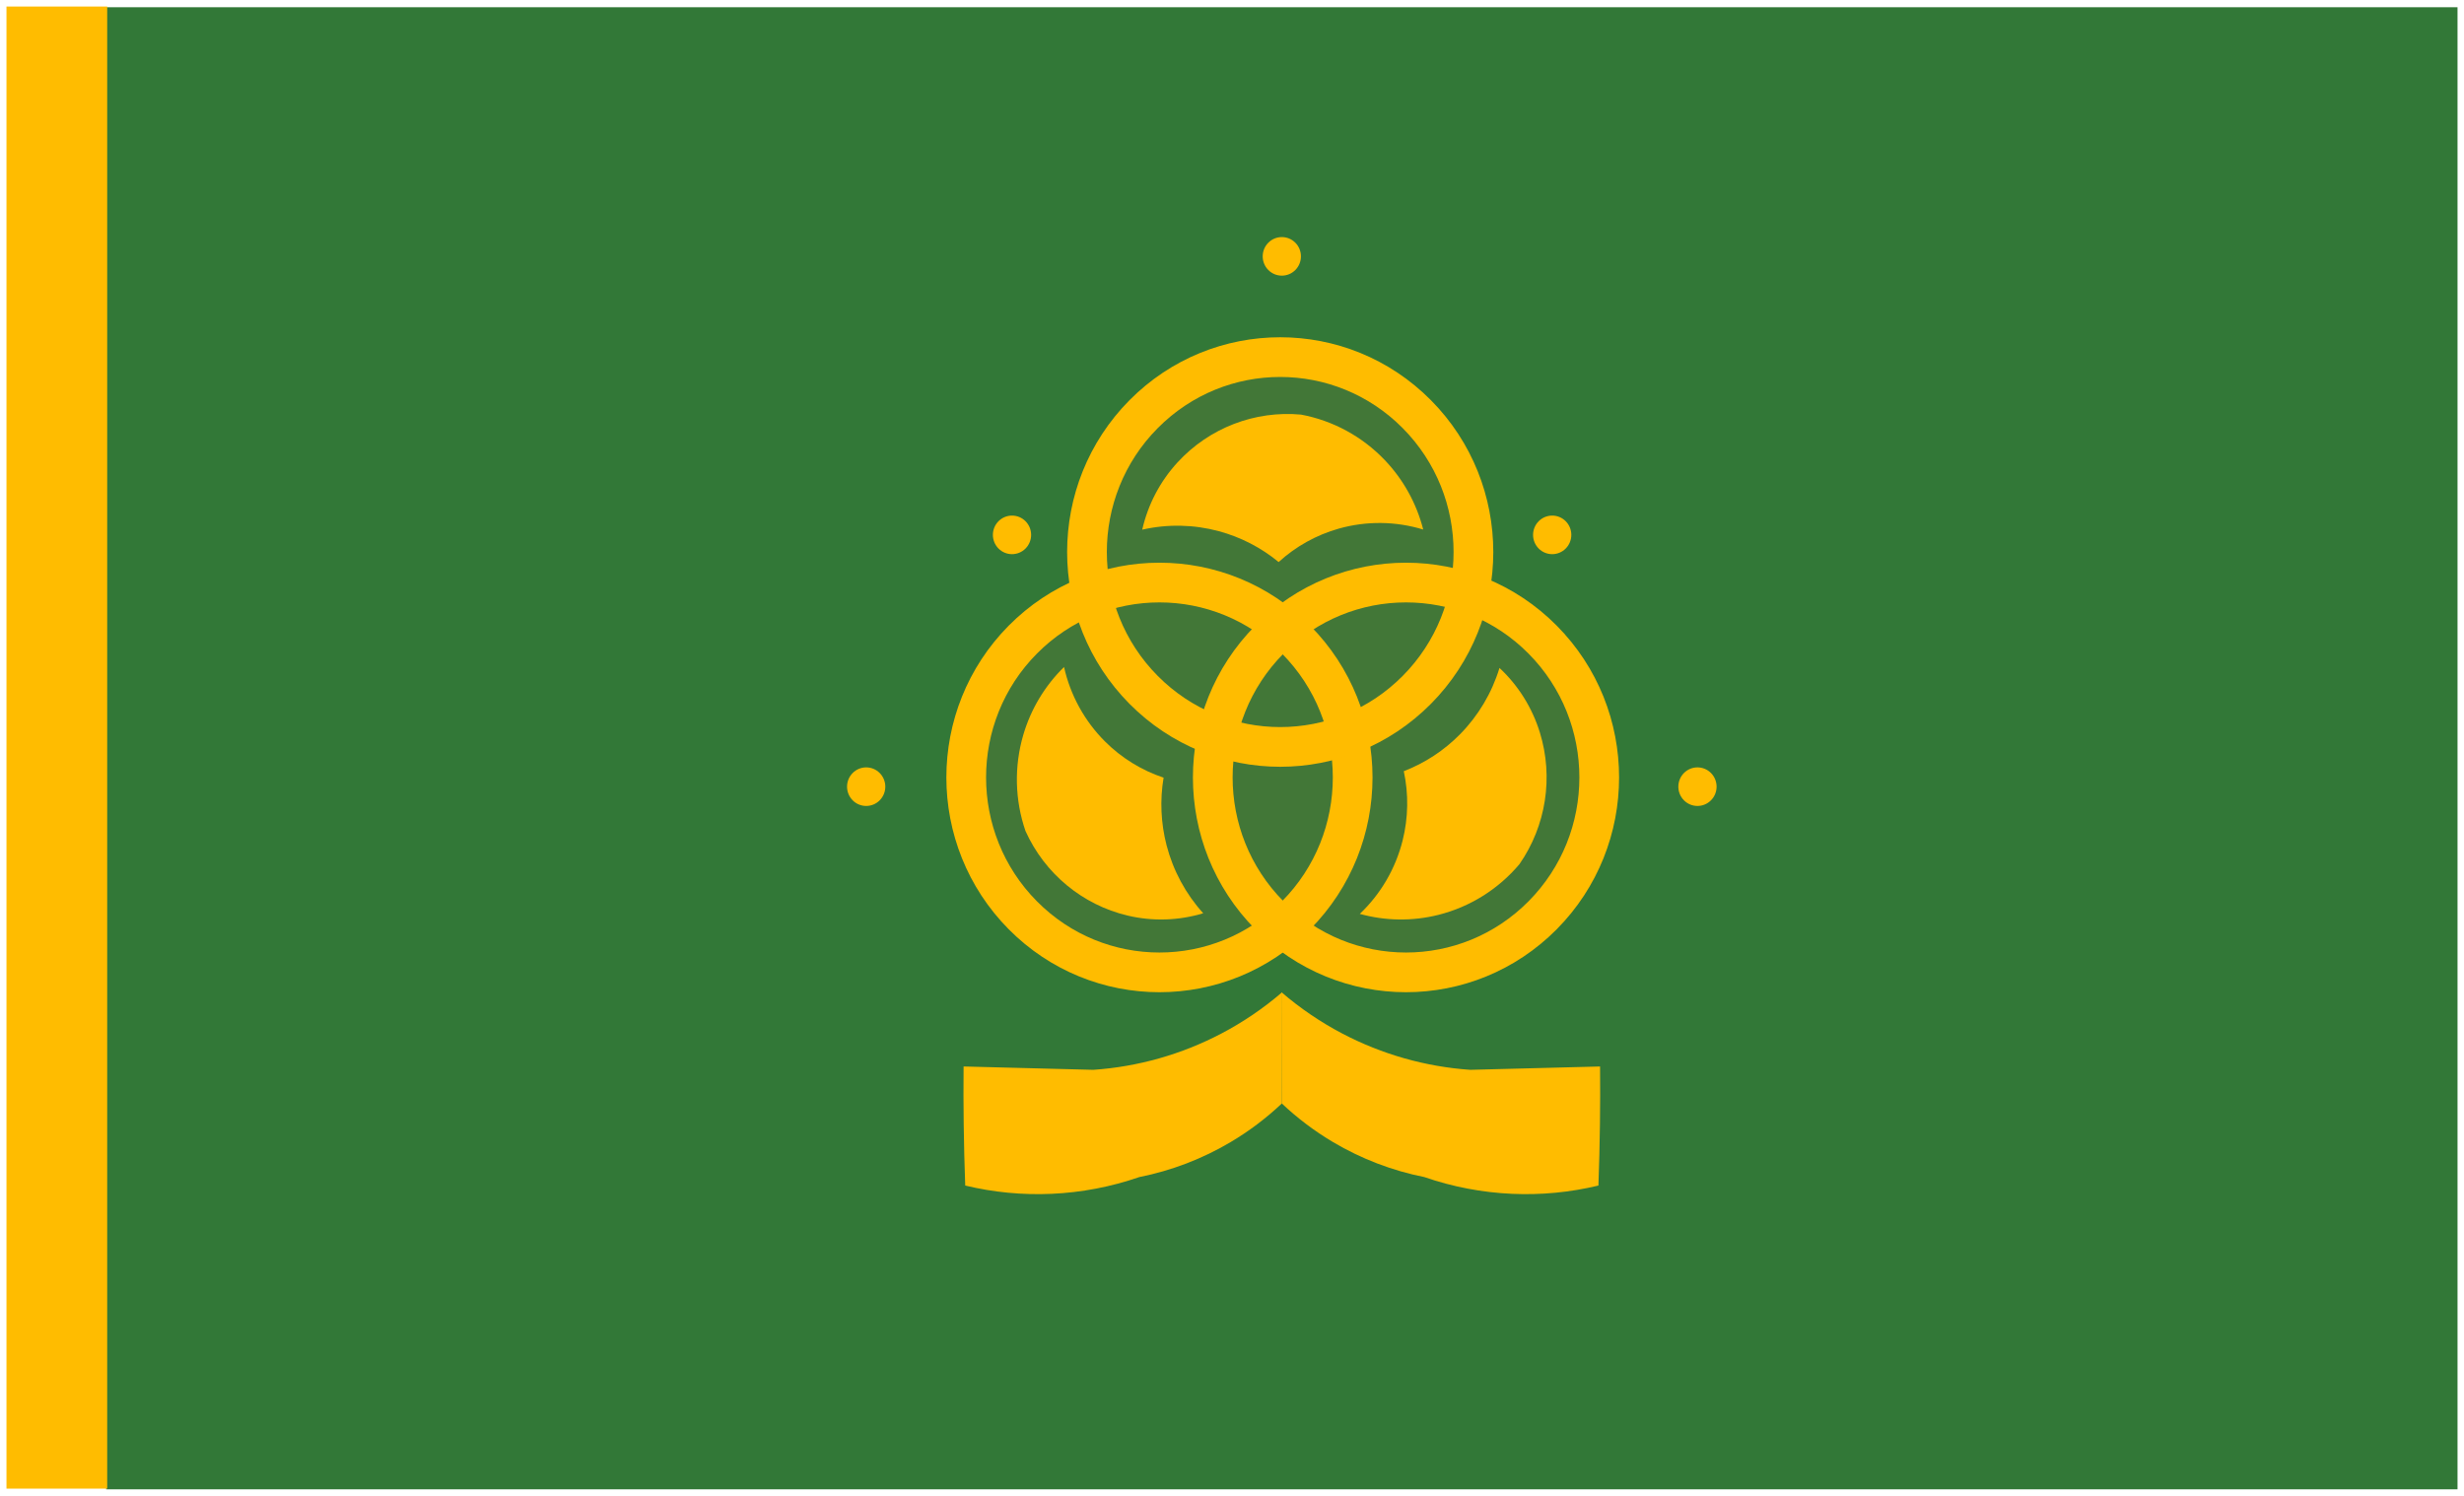
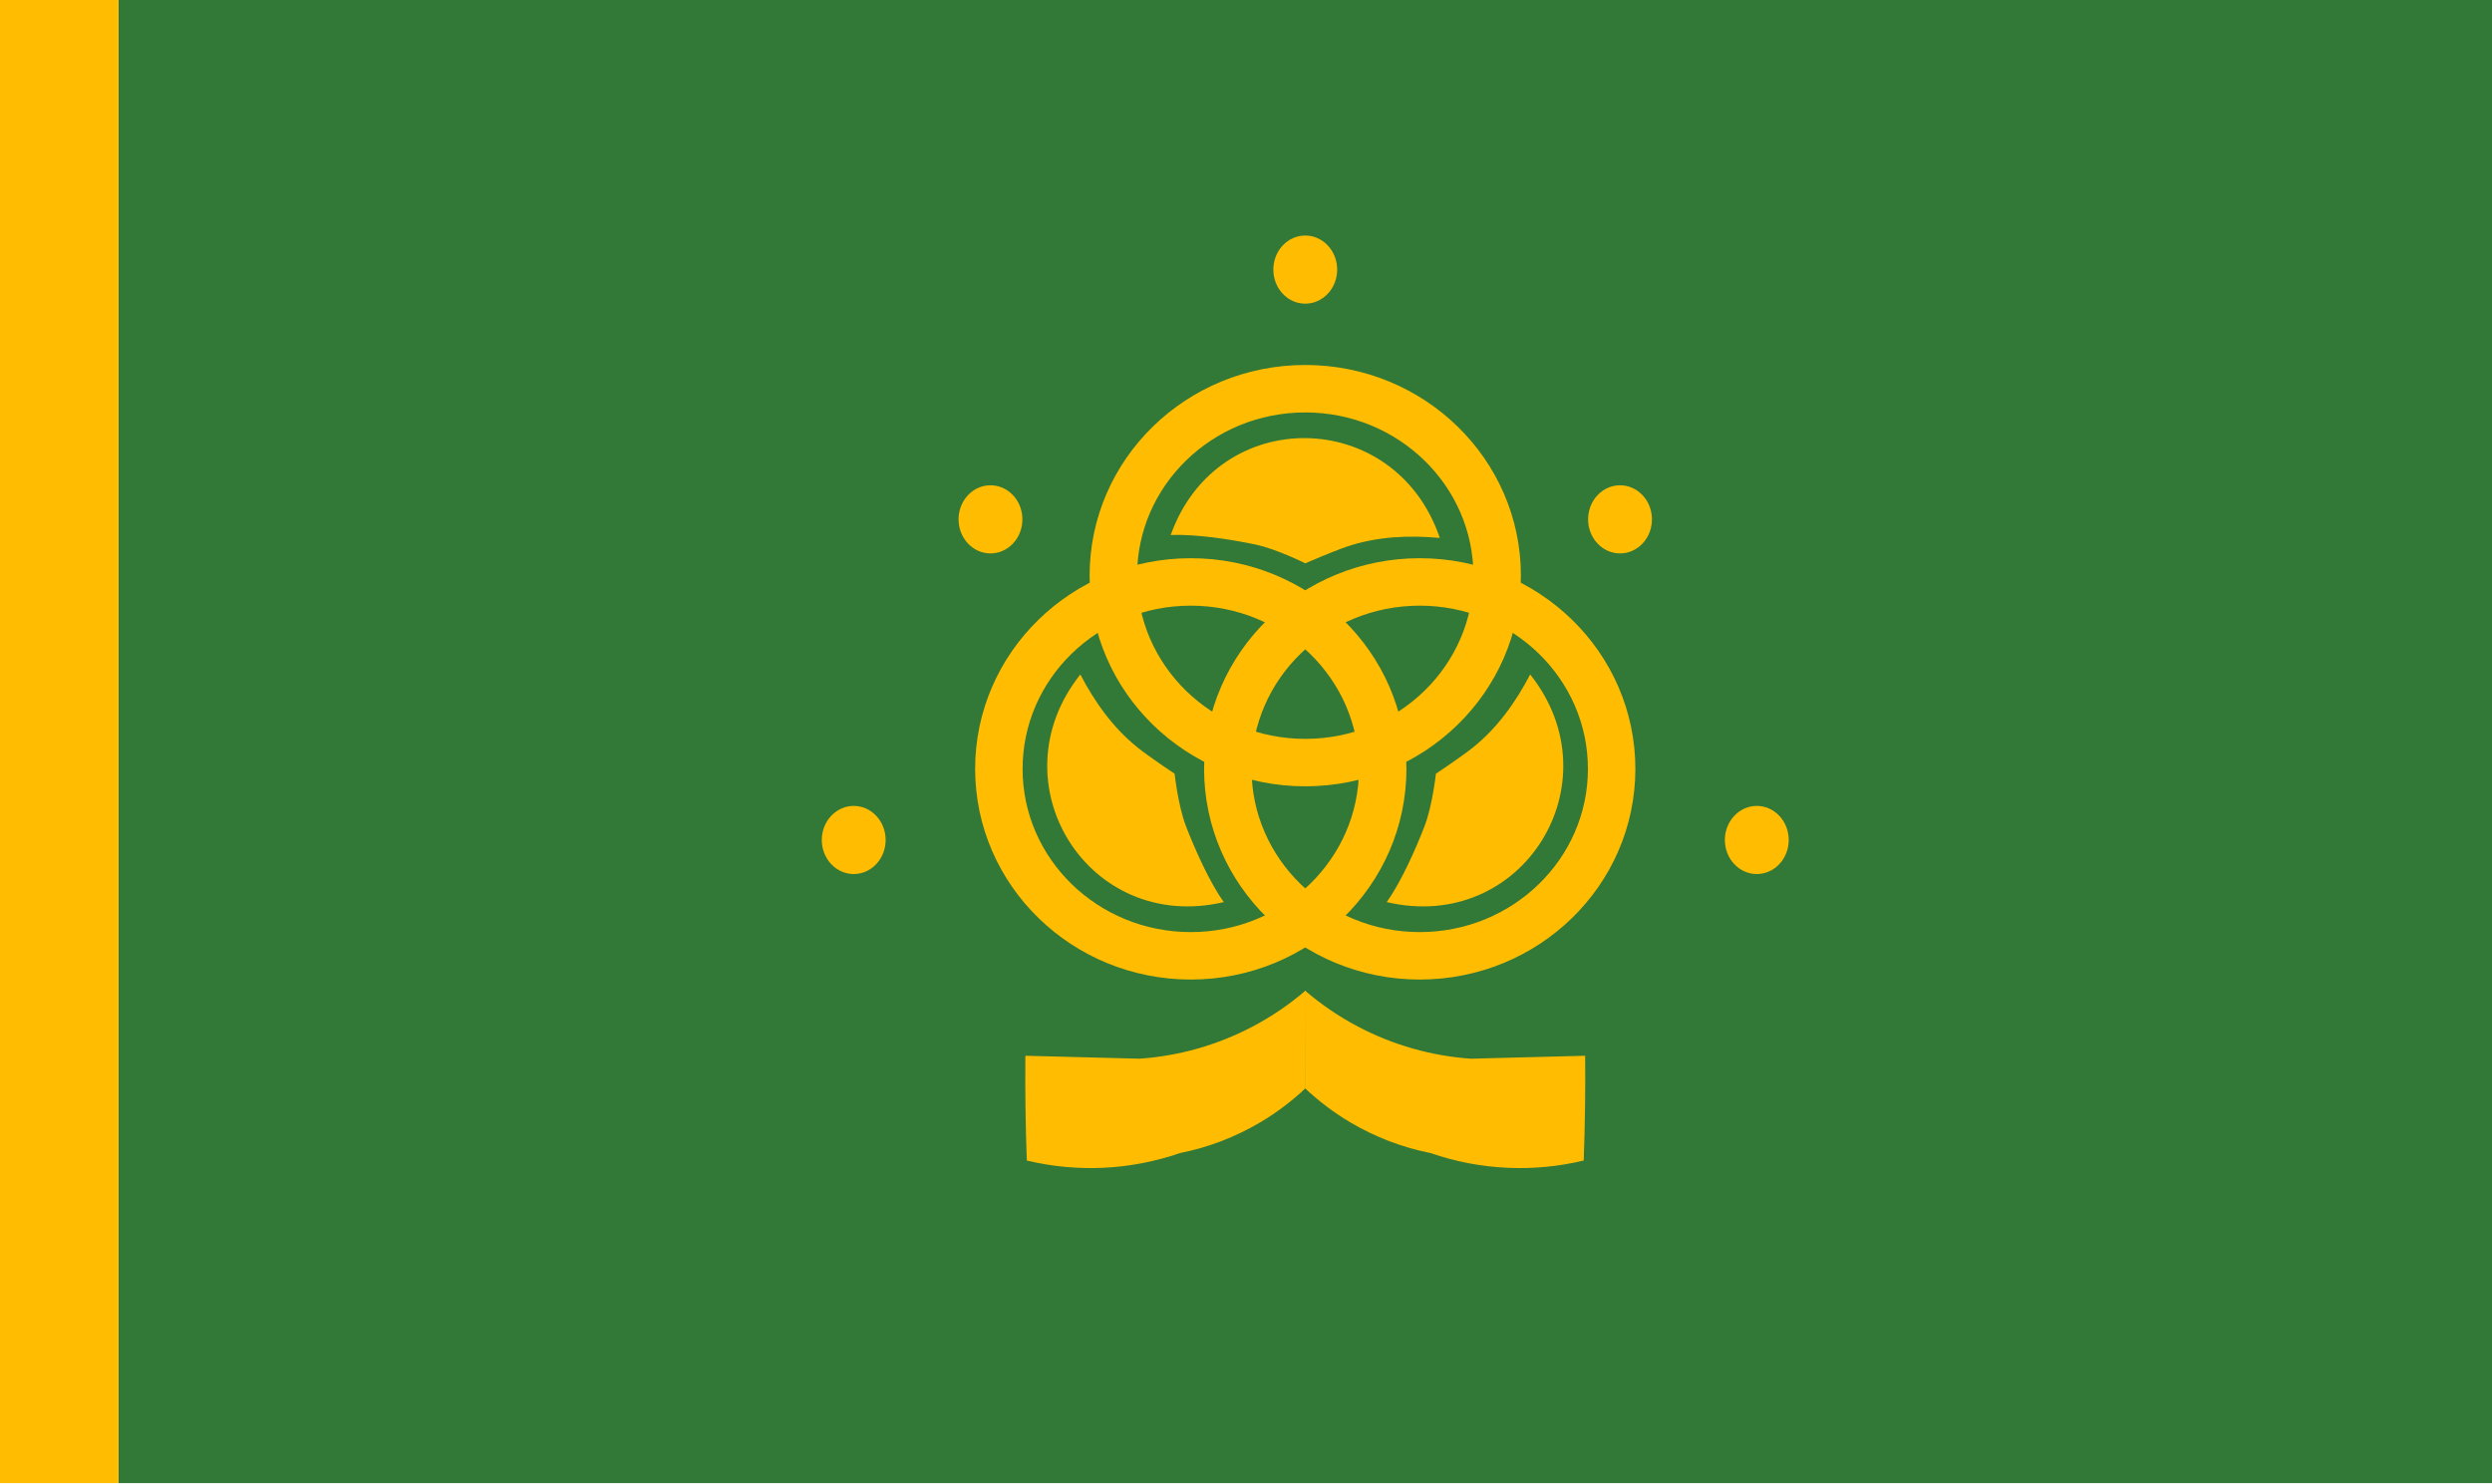
- <svg xmlns="http://www.w3.org/2000/svg" xmlns:ns1="http://vectornator.io" height="100%" stroke-miterlimit="10" style="fill-rule:nonzero;clip-rule:evenodd;stroke-linecap:round;stroke-linejoin:round;" version="1.1" viewBox="0 0 1008 612" width="100%" xml:space="preserve">
+ <svg xmlns="http://www.w3.org/2000/svg" height="100%" stroke-miterlimit="10" style="fill-rule:nonzero;clip-rule:evenodd;stroke-linecap:round;stroke-linejoin:round;" version="1.1" viewBox="0 0 420 250" width="100%" xml:space="preserve">
  <defs />
-   <clipPath id="ArtboardFrame">
-     <rect height="612" width="1008" x="0" y="0" />
-   </clipPath>
-   <g clip-path="url(#ArtboardFrame)" id="Layer-1" ns1:layerName="Layer 1">
+   <g id="Layer-1">
    <g opacity="1">
-       <g opacity="1" ns1:layerName="path">
-         <clipPath id="ClipPath">
-           <path d="M40.767 612L1008 612L1008 0.286L40.767 0.286L40.767 612Z" />
-         </clipPath>
-         <g clip-path="url(#ClipPath)">
-           <path d="M43.417 609.327L1005.35 609.327L1005.35 2.959L43.417 2.959L43.417 609.327Z" fill="#327837" fill-rule="nonzero" opacity="1" stroke="none" ns1:layerName="path" />
+       <path d="M19.974 0L420 0L420 250L19.974 250L19.974 0Z" fill="#327837" fill-rule="nonzero" opacity="1" stroke="none" />
+       <path d="M8.88178e-15 0L19.974 0L19.974 250L8.88178e-15 250L8.88178e-15 0Z" fill="#ffbc00" fill-rule="nonzero" opacity="1" stroke="none" />
+       <g opacity="0">
+         <path d="M164.456 180.508L164.264 198.286C164.264 198.286 214.579 191.039 219.987 175.645" fill="#ffbc00" fill-rule="nonzero" opacity="1" stroke="none" />
+         <path d="M275.518 180.508L275.71 198.286C275.71 198.286 225.395 191.039 219.987 175.645" fill="#ffbc00" fill-rule="nonzero" opacity="1" stroke="none" />
+       </g>
+       <g opacity="1">
+         <g opacity="1">
+           <clipPath id="ClipPath">
+             <path d="M171.836 197.867L221.008 197.867L221.008 165.993L171.836 165.993L171.836 197.867Z" />
+           </clipPath>
+           <g clip-path="url(#ClipPath)">
+             <path d="M172.814 177.964L192.059 178.46C198.687 178.003 205.151 176.171 211.045 173.079C214.265 171.39 217.286 169.337 220.048 166.963L220.016 183.45C217.702 185.633 215.157 187.552 212.425 189.174C208.231 191.662 203.65 193.418 198.876 194.368C194.677 195.818 190.295 196.656 185.86 196.853C181.557 197.044 177.247 196.632 173.056 195.626C172.945 192.593 172.869 189.558 172.83 186.524C172.792 183.671 172.788 180.817 172.814 177.964Z" fill="#ffbc00" fill-rule="nonzero" opacity="1" stroke="none" />
+           </g>
        </g>
-       </g>
-       <g opacity="1" ns1:layerName="path">
-         <clipPath id="ClipPath_2">
-           <path d="M0 611.714L46.504 611.714L46.504-4.23483e-14L0-4.23483e-14L0 611.714Z" />
-         </clipPath>
-         <g clip-path="url(#ClipPath_2)">
-           <path d="M2.65 609.041L43.853 609.041L43.853 2.673L2.65 2.673L2.65 609.041Z" fill="#ffbc00" fill-rule="nonzero" opacity="1" stroke="none" ns1:layerName="path" />
-         </g>
-       </g>
-       <g opacity="1" ns1:layerName="path">
-         <clipPath id="ClipPath_3">
-           <path d="M392.62 400.497L556.017 400.497L556.017 235.664L392.62 235.664L392.62 400.497Z" />
-         </clipPath>
-         <g clip-path="url(#ClipPath_3)">
-           <path d="M530.213 261.695C561.084 292.835 561.084 343.325 530.213 374.468C499.344 405.608 449.293 405.608 418.421 374.468C387.552 343.325 387.552 292.835 418.421 261.695C449.293 230.552 499.344 230.552 530.213 261.695Z" fill="#427737" fill-rule="nonzero" opacity="1" stroke="none" ns1:layerName="path" />
-         </g>
-       </g>
-       <g opacity="1" ns1:layerName="path">
-         <clipPath id="ClipPath_4">
-           <path d="M493.484 400.497L656.882 400.497L656.882 235.664L493.484 235.664L493.484 400.497Z" />
-         </clipPath>
-         <g clip-path="url(#ClipPath_4)">
-           <path d="M631.08 261.695C661.949 292.835 661.949 343.325 631.08 374.468C600.208 405.608 550.158 405.608 519.289 374.468C488.417 343.325 488.417 292.835 519.289 261.695C550.158 230.552 600.208 230.552 631.08 261.695Z" fill="#427737" fill-rule="nonzero" opacity="1" stroke="none" ns1:layerName="path" />
-         </g>
-       </g>
-       <g opacity="1" ns1:layerName="path">
-         <clipPath id="ClipPath_5">
-           <path d="M442.024 308.263L605.421 308.263L605.421 143.43L442.024 143.43L442.024 308.263Z" />
-         </clipPath>
-         <g clip-path="url(#ClipPath_5)">
-           <path d="M579.619 169.459C610.491 200.602 610.488 251.092 579.619 282.232C548.748 313.375 498.697 313.375 467.828 282.232C436.957 251.092 436.957 200.602 467.828 169.459C498.697 138.319 548.75 138.319 579.619 169.459Z" fill="#427737" fill-rule="nonzero" opacity="1" stroke="none" ns1:layerName="path" />
-         </g>
-       </g>
-       <g opacity="1" ns1:layerName="path">
-         <clipPath id="ClipPath_6">
-           <path d="M384.669 408.517L563.968 408.517L563.968 227.643L384.669 227.643L384.669 408.517Z" />
-         </clipPath>
-         <g clip-path="url(#ClipPath_6)">
-           <path d="M530.214 261.693C561.085 292.835 561.084 343.326 530.214 374.467C499.344 405.609 449.293 405.609 418.423 374.467C387.552 343.326 387.552 292.835 418.423 261.693C449.293 230.552 499.344 230.552 530.214 261.693Z" fill="none" opacity="1" stroke="#ffbc00" stroke-linecap="butt" stroke-linejoin="miter" stroke-width="16.245" ns1:layerName="path" />
-         </g>
-       </g>
-       <g opacity="1" ns1:layerName="path">
-         <clipPath id="ClipPath_7">
-           <path d="M485.534 408.517L664.832 408.517L664.832 227.643L485.534 227.643L485.534 408.517Z" />
-         </clipPath>
-         <g clip-path="url(#ClipPath_7)">
-           <path d="M631.079 261.693C661.949 292.835 661.949 343.326 631.079 374.467C600.208 405.609 550.157 405.609 519.287 374.467C488.417 343.326 488.417 292.835 519.287 261.693C550.158 230.552 600.209 230.552 631.079 261.693Z" fill="none" opacity="1" stroke="#ffbc00" stroke-linecap="butt" stroke-linejoin="miter" stroke-width="16.245" ns1:layerName="path" />
-         </g>
-       </g>
-       <g opacity="1" ns1:layerName="path">
-         <clipPath id="ClipPath_8">
-           <path d="M434.073 316.284L613.372 316.284L613.372 135.41L434.073 135.41L434.073 316.284Z" />
-         </clipPath>
-         <g clip-path="url(#ClipPath_8)">
-           <path d="M579.618 169.46C610.489 200.602 610.488 251.093 579.618 282.234C548.748 313.376 498.697 313.375 467.827 282.234C436.956 251.092 436.956 200.601 467.827 169.46C498.697 138.318 548.748 138.319 579.618 169.46Z" fill="none" opacity="1" stroke="#ffbc00" stroke-linecap="butt" stroke-linejoin="miter" stroke-width="16.245" ns1:layerName="path" />
-         </g>
-       </g>
-       <g opacity="1" ns1:layerName="path">
-         <clipPath id="ClipPath_9">
-           <path d="M553.64 378.866L635.355 378.866L635.355 270.598L553.64 270.598L553.64 378.866Z" />
-         </clipPath>
-         <g clip-path="url(#ClipPath_9)">
-           <path d="M574.277 315.522C576.293 324.887 576.129 334.597 573.794 343.889C570.911 355.369 564.837 365.78 556.29 373.896C566.811 376.821 577.905 376.954 588.492 374.284C601.398 371.03 612.971 363.782 621.59 353.557C632.492 337.872 635.577 317.976 629.943 299.682C626.826 289.571 621.131 280.462 613.427 273.273C610.305 283.507 604.764 292.824 597.28 300.419C590.758 307.039 582.916 312.185 574.277 315.522Z" fill="#ffbc00" fill-rule="nonzero" opacity="1" stroke="none" ns1:layerName="path" />
-         </g>
-       </g>
-       <g opacity="1" ns1:layerName="path">
-         <clipPath id="ClipPath_10">
-           <path d="M524.857 323.037L483.371 394.056L390.905 339.091L432.39 268.071L524.857 323.037Z" />
-         </clipPath>
-         <g clip-path="url(#ClipPath_10)">
-           <clipPath id="ClipPath_11">
-             <path d="M-4527.46 5203.14L3796.91 5203.14L3796.91-1429.94L-4527.46-1429.94L-4527.46 5203.14Z" />
+         <g opacity="1">
+           <clipPath id="ClipPath_2">
+             <path d="M218.966 197.867L268.137 197.867L268.137 165.993L218.966 165.993L218.966 197.867Z" />
          </clipPath>
-           <g clip-path="url(#ClipPath_11)">
-             <path d="M476.014 318.163C466.991 315.163 458.781 310.092 452.031 303.344C443.691 295.011 437.884 284.448 435.29 272.896C427.45 280.559 421.705 290.129 418.61 300.687C414.836 313.557 415.151 327.295 419.511 339.976C427.368 357.414 442.795 370.199 461.282 374.586C471.499 377.011 482.168 376.687 492.22 373.642C485.065 365.731 479.921 356.185 477.233 345.822C474.891 336.794 474.475 327.368 476.014 318.163Z" fill="#ffbc00" fill-rule="nonzero" opacity="1" stroke="none" ns1:layerName="path" />
+           <g clip-path="url(#ClipPath_2)">
+             <path d="M267.161 177.964L247.915 178.46C241.287 178.003 234.824 176.171 228.929 173.079C225.71 171.39 222.689 169.337 219.926 166.963L219.958 183.45C222.272 185.633 224.818 187.552 227.549 189.174C231.743 191.662 236.325 193.418 241.099 194.368C245.297 195.818 249.68 196.656 254.114 196.853C258.417 197.044 262.728 196.632 266.919 195.626C267.029 192.593 267.105 189.558 267.144 186.524C267.181 183.671 267.187 180.817 267.161 177.964Z" fill="#ffbc00" fill-rule="nonzero" opacity="1" stroke="none" />
          </g>
        </g>
      </g>
-       <g opacity="1" ns1:layerName="path">
-         <clipPath id="ClipPath_12">
-           <path d="M494.714 270.354L454.069 198.842L547.174 144.989L587.819 216.5L494.714 270.354Z" />
-         </clipPath>
-         <g clip-path="url(#ClipPath_12)">
-           <clipPath id="ClipPath_13">
-             <path d="M-4527.46 5203.14L3796.91 5203.14L3796.91-1429.94L-4527.46-1429.94L-4527.46 5203.14Z" />
-           </clipPath>
-           <g clip-path="url(#ClipPath_13)">
-             <path d="M523.081 229.95C530.13 223.526 538.563 218.84 547.714 216.262C559.022 213.076 570.996 213.212 582.227 216.653C579.508 205.991 574.107 196.217 566.544 188.28C557.326 178.602 545.337 172.079 532.256 169.627C513.344 167.884 494.701 175.081 481.771 189.114C474.626 196.869 469.625 206.384 467.274 216.701C477.628 214.343 488.399 214.56 498.652 217.332C507.588 219.746 515.915 224.048 523.081 229.95Z" fill="#ffbc00" fill-rule="nonzero" opacity="1" stroke="none" ns1:layerName="path" />
-           </g>
+       <g opacity="1">
+         <g opacity="1">
+           <path d="M168.349 129.606C168.349 112.203 182.83 98.094 200.694 98.094C218.558 98.094 233.039 112.203 233.039 129.606C233.039 147.01 218.558 161.118 200.694 161.118C182.83 161.118 168.349 147.01 168.349 129.606Z" fill="none" opacity="1" stroke="#ffbc00" stroke-linecap="butt" stroke-linejoin="round" stroke-width="8" />
+           <path d="M206.935 129.606C206.935 112.203 221.416 98.094 239.28 98.094C257.143 98.094 271.625 112.203 271.625 129.606C271.625 147.01 257.143 161.118 239.28 161.118C221.416 161.118 206.935 147.01 206.935 129.606Z" fill="none" opacity="1" stroke="#ffbc00" stroke-linecap="butt" stroke-linejoin="round" stroke-width="8" />
+           <path d="M187.642 97.035C187.642 79.631 202.123 65.523 219.987 65.523C237.85 65.523 252.332 79.631 252.332 97.035C252.332 114.438 237.85 128.547 219.987 128.547C202.123 128.547 187.642 114.438 187.642 97.035Z" fill="none" opacity="1" stroke="#ffbc00" stroke-linecap="butt" stroke-linejoin="round" stroke-width="8" />
+         </g>
+         <g opacity="1">
+           <path d="M242.667 90.682C235.178 68.575 205.197 68.071 197.307 90.195C201.408 89.99 207.452 90.921 211.56 91.784C215.177 92.543 219.987 94.96 219.987 94.96C219.987 94.96 224.484 92.998 226.997 92.145C232.079 90.42 237.483 90.204 242.667 90.682Z" fill="#ffbc00" fill-rule="nonzero" opacity="1" stroke="none" />
+           <path d="M182.077 113.687C167.562 131.966 183.393 157.429 206.262 152.063C203.866 148.728 201.372 143.145 199.869 139.226C198.546 135.775 197.969 130.424 197.969 130.424C197.969 130.424 193.882 127.709 191.803 126.061C187.598 122.726 184.487 118.302 182.077 113.687Z" fill="#ffbc00" fill-rule="nonzero" opacity="1" stroke="none" />
+           <path d="M257.896 113.687C272.412 131.966 256.581 157.429 233.712 152.063C236.107 148.728 238.602 143.145 240.105 139.226C241.427 135.775 242.005 130.424 242.005 130.424C242.005 130.424 246.092 127.709 248.171 126.061C252.376 122.726 255.487 118.302 257.896 113.687Z" fill="#ffbc00" fill-rule="nonzero" opacity="1" stroke="none" />
        </g>
      </g>
-       <g opacity="1" ns1:layerName="path">
-         <clipPath id="ClipPath_14">
-           <path d="M391.501 491.23L527.129 491.23L527.129 403.307L391.501 403.307L391.501 491.23Z" />
-         </clipPath>
-         <g clip-path="url(#ClipPath_14)">
-           <path d="M394.196 436.329L447.279 437.698C465.562 436.436 483.39 431.383 499.648 422.855C508.529 418.195 516.861 412.533 524.48 405.983L524.393 451.46C518.009 457.484 510.988 462.777 503.454 467.25C491.886 474.112 479.25 478.957 466.082 481.577C454.501 485.579 442.413 487.889 430.183 488.431C418.313 488.961 406.424 487.822 394.864 485.047C394.559 476.682 394.35 468.311 394.241 459.941C394.138 452.07 394.125 444.199 394.196 436.329Z" fill="#ffbc00" fill-rule="nonzero" opacity="1" stroke="none" ns1:layerName="path" />
+       <g opacity="1">
+         <g opacity="1">
+           <path d="M140.079 137.531C137.979 139.774 137.977 143.41 140.079 145.653C142.18 147.896 145.589 147.896 147.69 145.653C149.791 143.41 149.791 139.774 147.69 137.531C145.589 135.288 142.18 135.288 140.079 137.531Z" fill="#ffbc00" fill-rule="nonzero" opacity="1" stroke="none" />
        </g>
-       </g>
-       <g opacity="1" ns1:layerName="path">
-         <clipPath id="ClipPath_15">
-           <path d="M521.637 491.23L657.265 491.23L657.265 403.307L521.637 403.307L521.637 491.23Z" />
-         </clipPath>
-         <g clip-path="url(#ClipPath_15)">
-           <path d="M654.571 436.329L601.486 437.698C583.205 436.436 565.377 431.383 549.119 422.855C540.238 418.195 531.906 412.533 524.287 405.983L524.374 451.46C530.756 457.484 537.779 462.777 545.311 467.25C556.881 474.112 569.517 478.957 582.686 481.577C594.264 485.579 606.354 487.889 618.584 488.431C630.455 488.961 642.343 487.822 653.903 485.047C654.208 476.682 654.417 468.311 654.526 459.941C654.627 452.07 654.642 444.199 654.571 436.329Z" fill="#ffbc00" fill-rule="nonzero" opacity="1" stroke="none" ns1:layerName="path" />
+         <g opacity="1">
+           <path d="M163.129 83.483C161.029 85.726 161.027 89.362 163.129 91.606C165.23 93.849 168.639 93.849 170.74 91.606C172.842 89.362 172.842 85.726 170.74 83.483C168.639 81.24 165.23 81.24 163.129 83.483Z" fill="#ffbc00" fill-rule="nonzero" opacity="1" stroke="none" />
        </g>
-       </g>
-       <g opacity="1" ns1:layerName="path">
-         <clipPath id="ClipPath_16">
-           <path d="M343.875 332.412L364.819 332.412L364.819 311.284L343.875 311.284L343.875 332.412Z" />
-         </clipPath>
-         <g clip-path="url(#ClipPath_16)">
-           <path d="M348.815 316.268C345.762 319.353 345.762 324.349 348.815 327.429C351.874 330.509 356.827 330.509 359.88 327.429C362.933 324.347 362.933 319.35 359.88 316.268C356.824 313.188 351.871 313.188 348.815 316.268Z" fill="#ffbc00" fill-rule="nonzero" opacity="1" stroke="none" ns1:layerName="path" />
+         <g opacity="1">
+           <path d="M216.181 41.384C214.081 43.627 214.08 47.264 216.181 49.507C218.282 51.75 221.691 51.75 223.792 49.507C225.894 47.264 225.894 43.627 223.792 41.384C221.691 39.141 218.282 39.141 216.181 41.384Z" fill="#ffbc00" fill-rule="nonzero" opacity="1" stroke="none" />
        </g>
-       </g>
-       <g opacity="1" ns1:layerName="path">
-         <clipPath id="ClipPath_17">
-           <path d="M513.909 115.45L534.853 115.45L534.853 94.322L513.909 94.322L513.909 115.45Z" />
-         </clipPath>
-         <g clip-path="url(#ClipPath_17)">
-           <path d="M518.851 99.305C515.796 102.388 515.796 107.384 518.851 110.467C521.907 113.547 526.86 113.547 529.913 110.467C532.969 107.384 532.969 102.388 529.913 99.305C526.858 96.225 521.904 96.225 518.851 99.305Z" fill="#ffbc00" fill-rule="nonzero" opacity="1" stroke="none" ns1:layerName="path" />
+         <g opacity="1">
+           <path d="M269.233 83.483C267.133 85.726 267.132 89.362 269.233 91.606C271.335 93.849 274.743 93.849 276.844 91.606C278.946 89.362 278.946 85.726 276.844 83.483C274.743 81.24 271.335 81.24 269.233 83.483Z" fill="#ffbc00" fill-rule="nonzero" opacity="1" stroke="none" />
        </g>
-       </g>
-       <g opacity="1" ns1:layerName="path">
-         <clipPath id="ClipPath_18">
-           <path d="M403.53 229.397L424.474 229.397L424.474 208.269L403.53 208.269L403.53 229.397Z" />
-         </clipPath>
-         <g clip-path="url(#ClipPath_18)">
-           <path d="M408.473 213.252C405.417 216.337 405.417 221.334 408.473 224.414C411.528 227.494 416.481 227.494 419.534 224.414C422.59 221.331 422.59 216.335 419.534 213.252C416.479 210.172 411.526 210.172 408.473 213.252Z" fill="#ffbc00" fill-rule="nonzero" opacity="1" stroke="none" ns1:layerName="path" />
-         </g>
-       </g>
-       <g opacity="1" ns1:layerName="path">
-         <clipPath id="ClipPath_19">
-           <path d="M683.945 332.412L704.889 332.412L704.889 311.284L683.945 311.284L683.945 332.412Z" />
-         </clipPath>
-         <g clip-path="url(#ClipPath_19)">
-           <path d="M688.885 316.268C685.832 319.353 685.832 324.349 688.885 327.429C691.941 330.509 696.894 330.509 699.949 327.429C703.002 324.347 703.002 319.35 699.949 316.268C696.891 313.188 691.938 313.188 688.885 316.268Z" fill="#ffbc00" fill-rule="nonzero" opacity="1" stroke="none" ns1:layerName="path" />
-         </g>
-       </g>
-       <g opacity="1" ns1:layerName="path">
-         <clipPath id="ClipPath_20">
-           <path d="M624.518 229.397L645.463 229.397L645.463 208.269L624.518 208.269L624.518 229.397Z" />
-         </clipPath>
-         <g clip-path="url(#ClipPath_20)">
-           <path d="M629.458 213.252C626.405 216.337 626.405 221.334 629.458 224.414C632.514 227.494 637.467 227.494 640.522 224.414C643.575 221.331 643.575 216.335 640.522 213.252C637.467 210.172 632.514 210.172 629.458 213.252Z" fill="#ffbc00" fill-rule="nonzero" opacity="1" stroke="none" ns1:layerName="path" />
+         <g opacity="1">
+           <path d="M292.283 137.531C290.184 139.774 290.182 143.41 292.283 145.653C294.385 147.896 297.793 147.896 299.895 145.653C301.996 143.41 301.996 139.774 299.895 137.531C297.793 135.288 294.385 135.288 292.283 137.531Z" fill="#ffbc00" fill-rule="nonzero" opacity="1" stroke="none" />
        </g>
      </g>
    </g>
  </g>
</svg>
